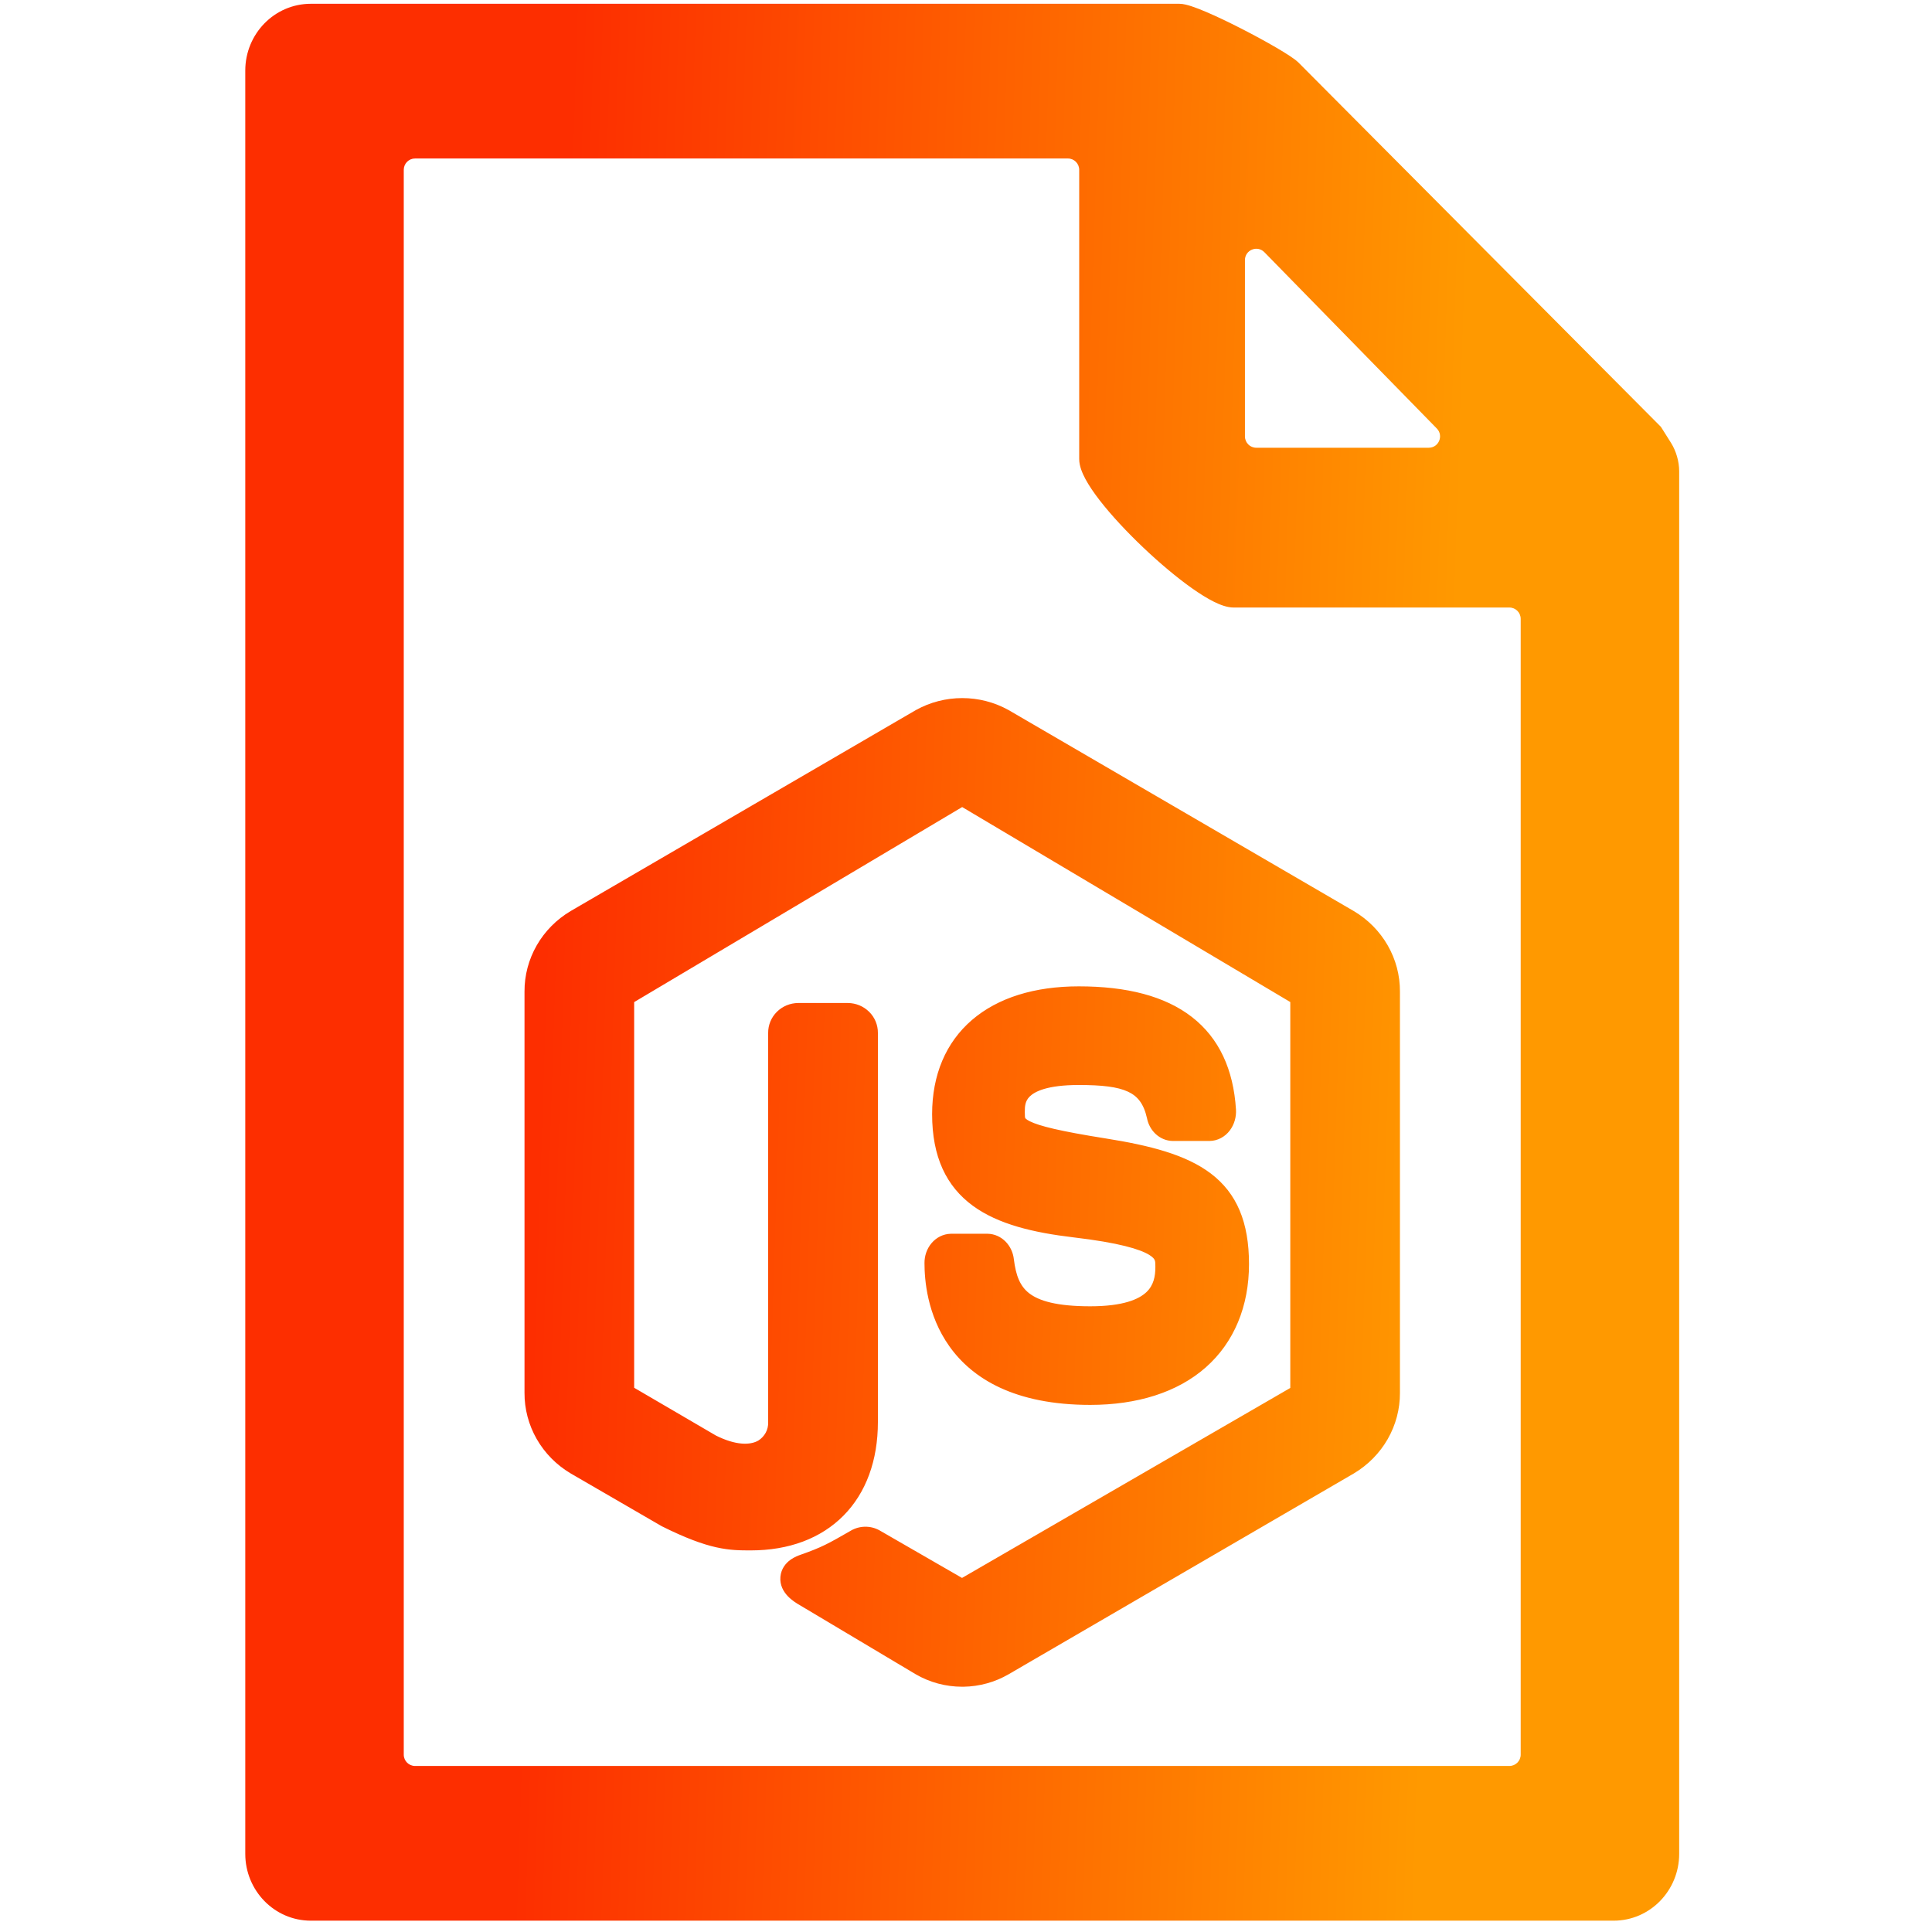
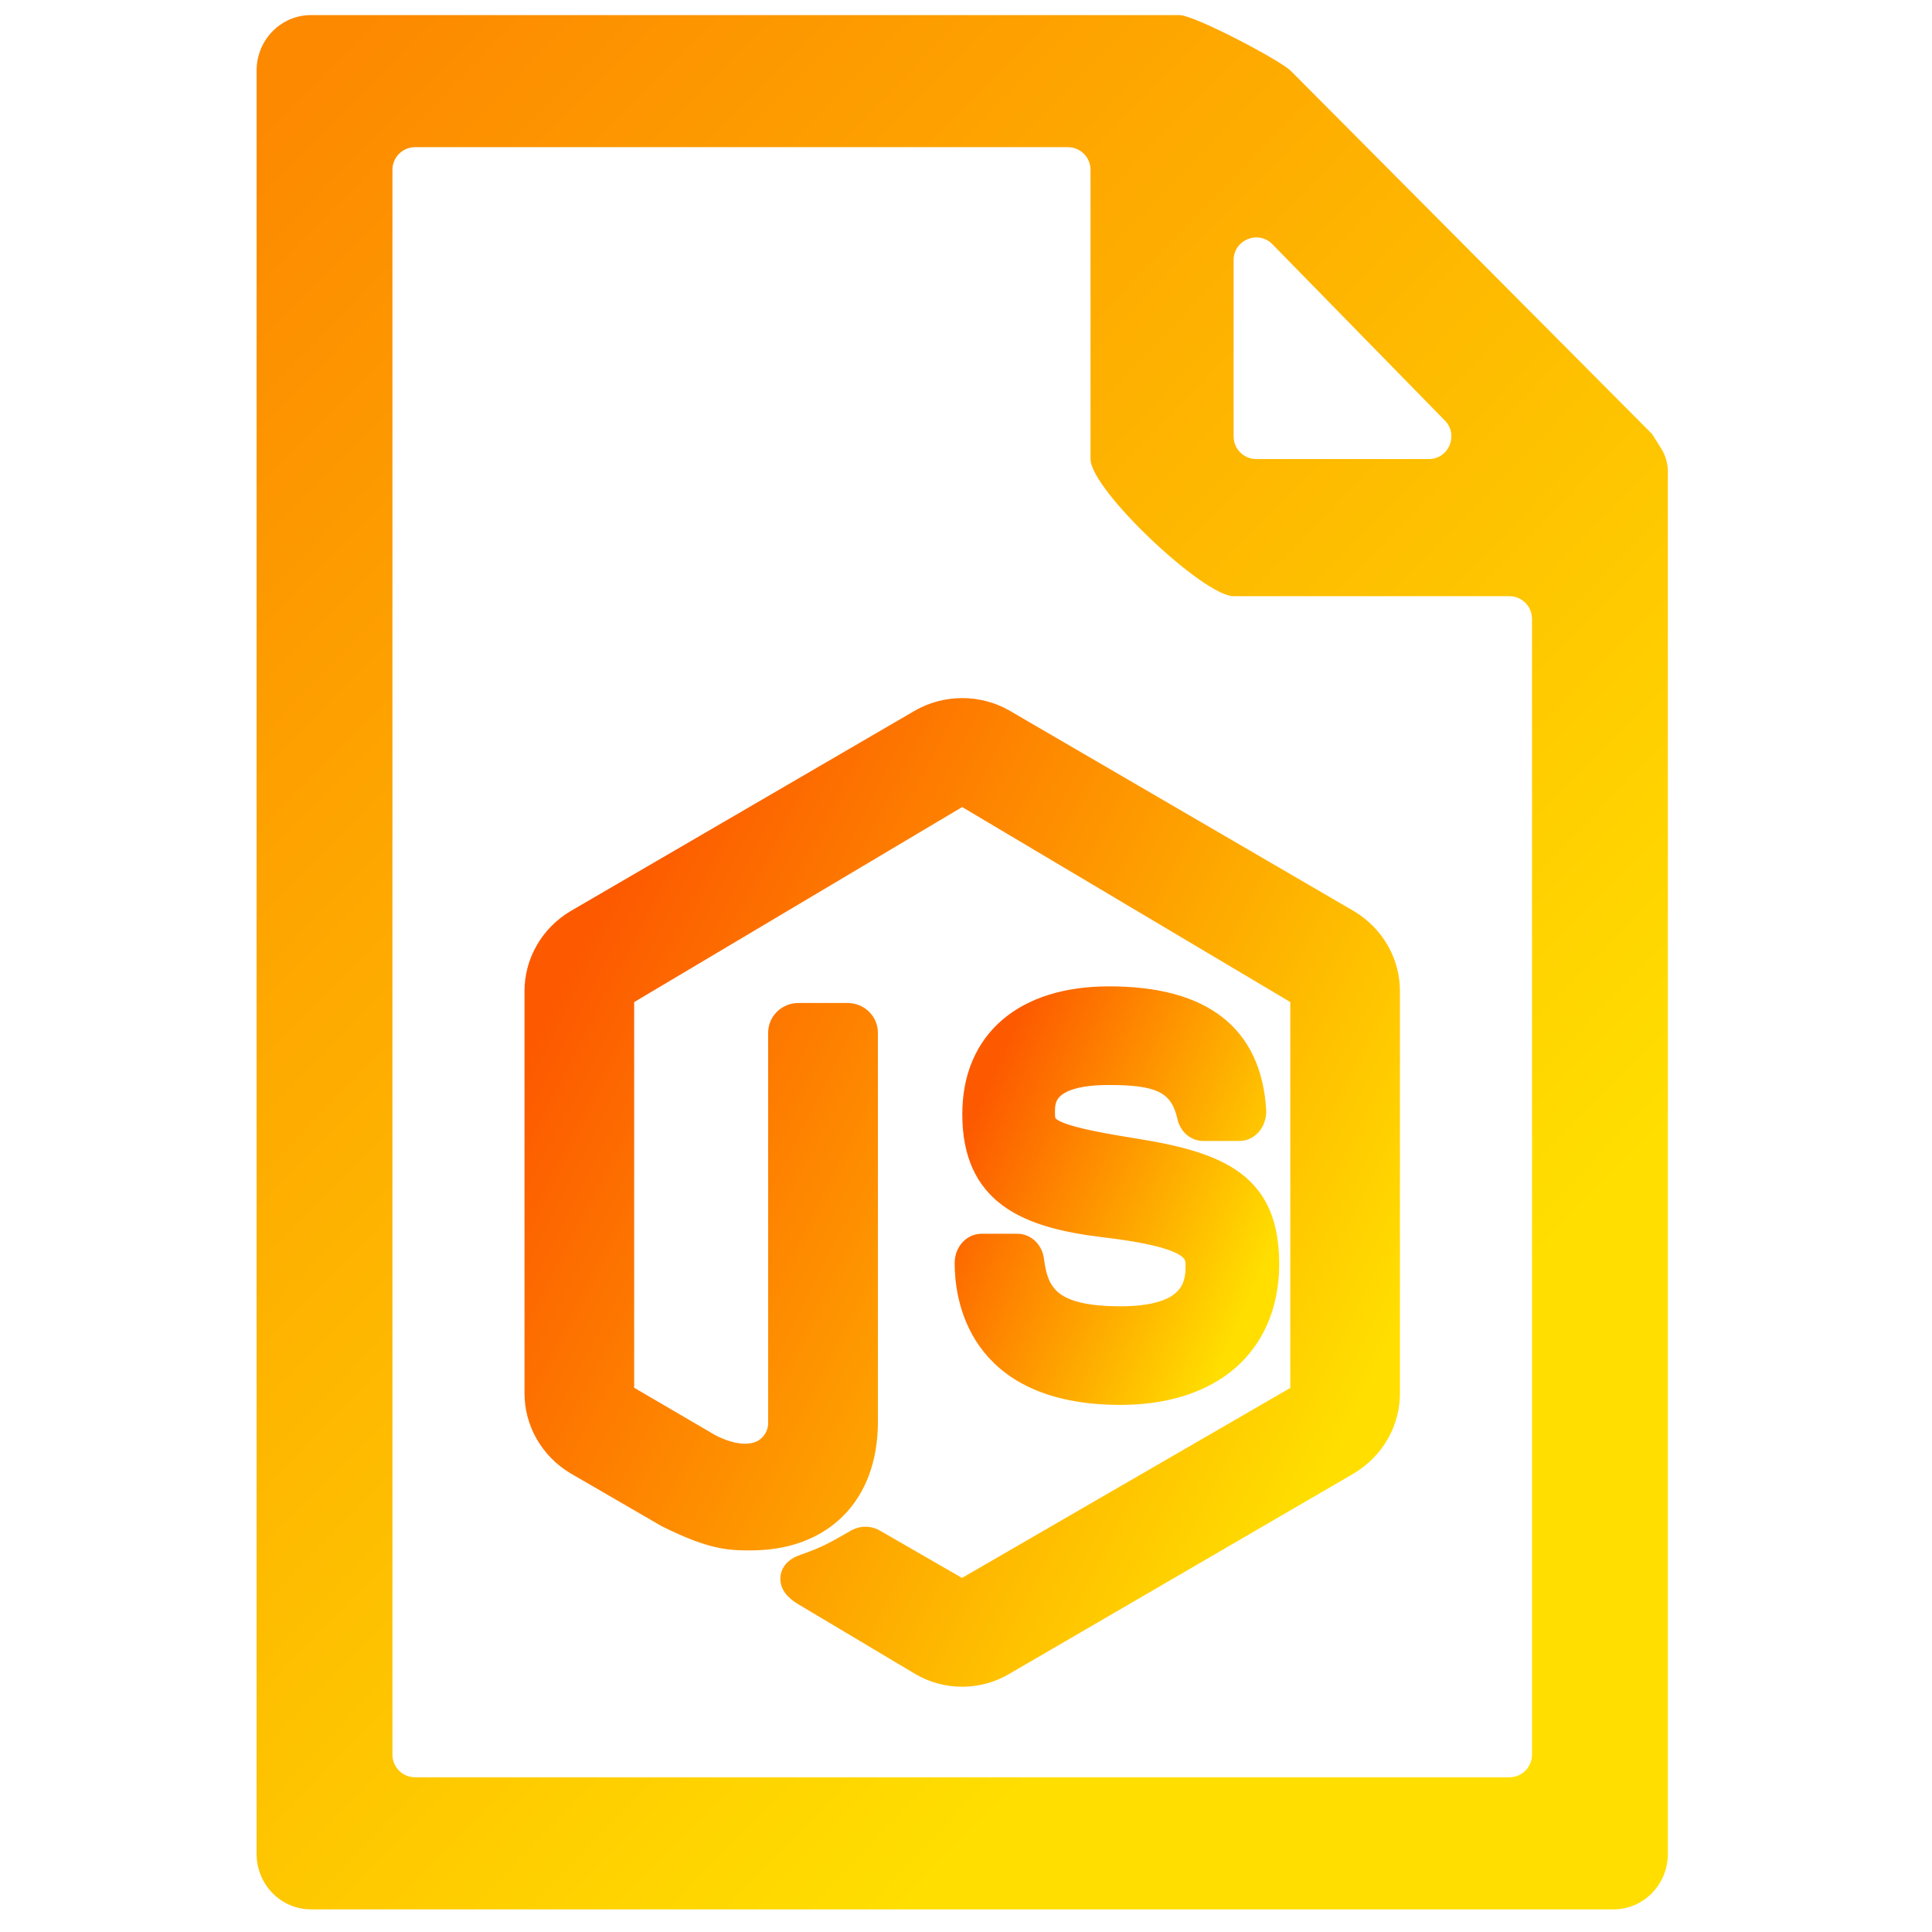
<svg xmlns="http://www.w3.org/2000/svg" width="256" height="256" viewBox="0 0 256 256" fill="none">
-   <path fill-rule="evenodd" clip-rule="evenodd" d="M220.141 59.468C220.677 60.318 221 61.433 221 62.437V68.182V245.646C221 249.708 217.78 253 213.808 253H41.192C37.22 253 34 249.708 34 245.646V9.354C34 5.292 37.22 2 41.192 2H156.269C158.291 2 169.555 7.957 171 9.354L218.9 57.5C218.9 57.5 219.068 57.767 219.309 58.149C219.546 58.525 219.854 59.013 220.141 59.468ZM168.606 32.367C166.726 30.444 163.462 31.775 163.462 34.464V57.828C163.462 59.485 164.805 60.828 166.462 60.828H189.313C191.97 60.828 193.316 57.63 191.458 55.73L168.606 32.367ZM52 232.5C52 234.157 53.343 235.5 55 235.5H200C201.657 235.5 203 234.157 203 232.5V82C203 80.343 201.657 79 200 79H163.462C159.489 79 144.5 64.889 144.5 60.828V22.5C144.5 20.843 143.157 19.5 141.5 19.5H55C53.343 19.5 52 20.843 52 22.5V232.5ZM178.632 122.02L132.894 95.388C131.251 94.478 129.393 94 127.501 94C125.61 94 123.752 94.478 122.109 95.388L76.368 122.017C74.719 122.997 73.359 124.374 72.419 126.014C71.479 127.654 70.99 129.502 71 131.379V184.566C70.99 186.444 71.479 188.293 72.419 189.934C73.359 191.575 74.719 192.954 76.368 193.937L88.362 200.89L88.43 200.927C94.486 203.936 96.805 203.936 99.491 203.936C108.949 203.936 114.826 197.993 114.826 188.426V136.856C114.831 136.212 114.574 135.592 114.109 135.133C113.644 134.673 113.011 134.411 112.348 134.404H105.762C105.099 134.411 104.466 134.673 104.001 135.133C103.537 135.592 103.279 136.212 103.285 136.856V188.426C103.308 189.164 103.135 189.896 102.782 190.55C102.429 191.204 101.908 191.759 101.269 192.16C99.533 193.188 97.011 192.971 94.165 191.545L82.671 184.829C82.627 184.8 82.591 184.76 82.566 184.715C82.542 184.669 82.529 184.618 82.53 184.566V132.13C82.531 132.07 82.548 132.011 82.579 131.958C82.609 131.906 82.651 131.861 82.703 131.827L127.385 105.258C127.419 105.242 127.455 105.234 127.493 105.234C127.53 105.234 127.567 105.242 127.6 105.258L172.309 131.827C172.359 131.863 172.401 131.911 172.429 131.965C172.457 132.02 172.471 132.081 172.47 132.142V184.566C172.471 184.62 172.46 184.674 172.437 184.723C172.392 184.821 172.293 184.878 172.199 184.932L172.196 184.934L127.695 210.689C127.626 210.729 127.553 210.769 127.473 210.768C127.394 210.768 127.321 210.729 127.253 210.689L115.929 204.161C115.59 203.946 115.198 203.822 114.794 203.801C114.389 203.781 113.986 203.865 113.625 204.044L113.525 204.101C110.371 205.916 109.523 206.387 106.598 207.421C106.121 207.59 105 207.993 104.903 209.07C104.806 210.147 105.871 210.912 106.819 211.447L122.091 220.552C123.719 221.498 125.58 221.998 127.476 222H127.647C129.497 221.972 131.306 221.472 132.894 220.552L178.632 193.945C180.28 192.959 181.639 191.579 182.579 189.937C183.519 188.294 184.008 186.445 184 184.566V131.379C184.009 129.502 183.52 127.655 182.58 126.016C181.64 124.377 180.28 123 178.632 122.02ZM144.459 174.59C135.363 174.59 133.425 171.693 132.849 167.014C132.785 166.457 132.546 165.946 132.178 165.572C131.81 165.198 131.337 164.987 130.844 164.979H126.015C125.471 164.992 124.954 165.251 124.576 165.698C124.199 166.144 123.991 166.744 124 167.365C124 171.42 125.249 184.656 144.469 184.656C150.415 184.656 155.361 183.071 158.768 180.07C162.176 177.068 164 172.702 164 167.499C164 157.055 158.025 154.196 146.256 152.327C134.293 150.431 134.293 149.465 134.293 147.352C134.293 145.83 134.293 142.268 142.941 142.268C149.096 142.268 152.39 143.155 153.444 147.83C153.537 148.348 153.783 148.815 154.14 149.152C154.498 149.489 154.946 149.677 155.41 149.685H160.256C160.542 149.682 160.824 149.609 161.082 149.472C161.341 149.335 161.572 149.136 161.758 148.889C162.131 148.393 162.317 147.749 162.276 147.098C161.649 137.211 155.31 132.197 142.949 132.197C131.715 132.197 125.01 137.968 125.01 147.632C125.01 158.229 131.959 161.224 142.398 162.465C154.593 163.902 154.593 165.999 154.593 167.852C154.6 170.739 153.549 174.59 144.459 174.59Z" fill="url(#paint0_linear_667_152)" />
-   <path d="M220.141 59.468L221.41 58.668L221.41 58.668L220.141 59.468ZM171 9.354L172.063 8.296L172.053 8.285L172.042 8.275L171 9.354ZM218.9 57.5L220.169 56.7L220.081 56.56L219.963 56.442L218.9 57.5ZM219.309 58.149L220.578 57.349L220.578 57.349L219.309 58.149ZM168.606 32.367L167.534 33.415L167.534 33.415L168.606 32.367ZM191.458 55.73L190.386 56.779L190.386 56.779L191.458 55.73ZM132.894 95.388L133.649 94.091L133.635 94.083L133.62 94.075L132.894 95.388ZM178.632 122.02L179.399 120.731L179.387 120.724L178.632 122.02ZM122.109 95.388L121.383 94.075L121.368 94.083L121.354 94.091L122.109 95.388ZM76.368 122.017L75.613 120.721L75.601 120.728L76.368 122.017ZM71 131.379L72.5 131.379L72.5 131.371L71 131.379ZM71 184.566L72.5 184.574V184.566H71ZM72.419 189.934L71.118 190.68L71.118 190.68L72.419 189.934ZM76.368 193.937L75.599 195.225L75.607 195.23L75.615 195.235L76.368 193.937ZM88.362 200.89L87.61 202.188L87.626 202.197L87.643 202.206L88.362 200.89ZM88.43 200.927L87.71 202.243L87.736 202.257L87.762 202.27L88.43 200.927ZM114.826 136.856L113.326 136.844V136.856H114.826ZM114.109 135.133L113.054 136.199L113.055 136.201L114.109 135.133ZM112.348 134.404L112.364 132.904L112.356 132.904H112.348V134.404ZM105.762 134.404V132.904H105.754L105.746 132.904L105.762 134.404ZM104.001 135.133L105.056 136.199L105.056 136.199L104.001 135.133ZM103.285 136.856H104.785L104.785 136.842L103.285 136.856ZM103.285 188.426H101.785V188.449L101.786 188.473L103.285 188.426ZM101.269 192.16L102.033 193.451L102.05 193.441L102.066 193.431L101.269 192.16ZM94.165 191.545L93.408 192.84L93.45 192.864L93.493 192.886L94.165 191.545ZM82.671 184.829L81.845 186.081L81.879 186.104L81.914 186.124L82.671 184.829ZM82.566 184.715L81.244 185.422L81.247 185.43L81.251 185.437L82.566 184.715ZM82.53 184.566L84.03 184.583L84.03 184.575V184.566H82.53ZM82.53 132.13L81.03 132.085L81.03 132.108V132.13H82.53ZM82.579 131.958L81.281 131.205L81.275 131.215L82.579 131.958ZM82.703 131.827L81.937 130.538L81.908 130.555L81.88 130.573L82.703 131.827ZM127.385 105.258L126.746 103.901L126.681 103.932L126.618 103.969L127.385 105.258ZM127.6 105.258L128.366 103.969L128.312 103.936L128.254 103.908L127.6 105.258ZM172.309 131.827L173.185 130.61L173.132 130.571L173.075 130.538L172.309 131.827ZM172.429 131.965L173.766 131.284L173.761 131.275L172.429 131.965ZM172.47 132.142L170.97 132.118L170.97 132.13V132.142H172.47ZM172.47 184.566H170.97V184.58L170.97 184.594L172.47 184.566ZM172.437 184.723L171.079 184.086L171.077 184.091L172.437 184.723ZM172.199 184.932L171.448 183.634L171.445 183.636L172.199 184.932ZM172.196 184.934L172.947 186.232L172.951 186.23L172.196 184.934ZM127.695 210.689L126.944 209.391L126.943 209.391L127.695 210.689ZM127.473 210.768L127.492 209.268L127.482 209.268H127.473V210.768ZM127.253 210.689L128.014 209.396L128.002 209.389L127.253 210.689ZM115.929 204.161L115.126 205.428L115.152 205.445L115.18 205.461L115.929 204.161ZM114.794 203.801L114.872 202.303L114.868 202.303L114.794 203.801ZM113.625 204.044L112.959 202.7L112.92 202.719L112.882 202.741L113.625 204.044ZM113.525 204.101L112.782 202.798L112.777 202.801L113.525 204.101ZM106.598 207.421L106.098 206.007L106.097 206.007L106.598 207.421ZM106.819 211.447L107.587 210.159L107.572 210.149L107.556 210.141L106.819 211.447ZM122.091 220.552L121.323 221.84L121.33 221.845L121.337 221.849L122.091 220.552ZM127.476 222L127.474 223.5H127.476V222ZM127.647 222V223.5H127.658L127.67 223.5L127.647 222ZM132.894 220.552L133.646 221.85L133.648 221.849L132.894 220.552ZM178.632 193.945L179.386 195.242L179.394 195.237L179.402 195.232L178.632 193.945ZM182.579 189.937L183.881 190.682L183.881 190.682L182.579 189.937ZM184 184.566L182.5 184.566L182.5 184.572L184 184.566ZM184 131.379L182.5 131.372V131.379H184ZM132.849 167.014L131.359 167.185L131.361 167.197L132.849 167.014ZM132.178 165.572L133.247 164.52L133.247 164.52L132.178 165.572ZM130.844 164.979L130.869 163.479L130.856 163.479H130.844V164.979ZM126.015 164.979V163.479H125.997L125.979 163.479L126.015 164.979ZM124.576 165.698L123.431 164.729L123.431 164.73L124.576 165.698ZM124 167.365H125.5V167.354L125.5 167.343L124 167.365ZM158.768 180.07L159.76 181.196L159.76 181.196L158.768 180.07ZM146.256 152.327L146.492 150.846L146.491 150.846L146.256 152.327ZM153.444 147.83L154.921 147.565L154.915 147.532L154.908 147.5L153.444 147.83ZM154.14 149.152L153.111 150.243L153.112 150.244L154.14 149.152ZM155.41 149.685L155.384 151.185L155.397 151.185H155.41V149.685ZM160.256 149.685V151.185H160.264L160.272 151.185L160.256 149.685ZM161.082 149.472L160.381 148.146L160.379 148.147L161.082 149.472ZM161.758 148.889L162.957 149.791L162.957 149.791L161.758 148.889ZM162.276 147.098L163.773 147.004L163.773 147.003L162.276 147.098ZM142.398 162.465L142.221 163.955L142.223 163.955L142.398 162.465ZM154.593 167.852L153.093 167.852L153.093 167.856L154.593 167.852ZM222.5 62.437C222.5 61.149 222.096 59.757 221.41 58.668L218.872 60.269C219.258 60.88 219.5 61.717 219.5 62.437H222.5ZM222.5 68.182V62.437H219.5V68.182H222.5ZM222.5 245.646V68.182H219.5V245.646H222.5ZM213.808 254.5C218.64 254.5 222.5 250.505 222.5 245.646H219.5C219.5 248.911 216.92 251.5 213.808 251.5V254.5ZM41.192 254.5H213.808V251.5H41.192V254.5ZM32.5 245.646C32.5 250.505 36.361 254.5 41.192 254.5V251.5C38.08 251.5 35.5 248.911 35.5 245.646H32.5ZM32.5 9.354V245.646H35.5V9.354H32.5ZM41.192 0.5C36.361 0.5 32.5 4.496 32.5 9.354H35.5C35.5 6.089 38.08 3.5 41.192 3.5V0.5ZM156.269 0.5H41.192V3.5H156.269V0.5ZM172.042 8.275C171.751 7.994 171.312 7.682 170.86 7.384C170.38 7.068 169.789 6.706 169.13 6.321C167.811 5.549 166.179 4.66 164.535 3.818C162.892 2.977 161.215 2.171 159.808 1.573C159.106 1.274 158.452 1.018 157.891 0.834C157.384 0.667 156.785 0.5 156.269 0.5V3.5C156.259 3.5 156.453 3.519 156.955 3.684C157.403 3.831 157.972 4.051 158.633 4.333C159.952 4.894 161.561 5.666 163.167 6.488C164.772 7.31 166.353 8.172 167.616 8.91C168.248 9.28 168.79 9.613 169.21 9.889C169.658 10.185 169.887 10.364 169.958 10.432L172.042 8.275ZM219.963 56.442L172.063 8.296L169.937 10.412L217.837 58.558L219.963 56.442ZM220.578 57.349C220.458 57.158 220.355 56.996 220.283 56.881C220.247 56.824 220.219 56.779 220.199 56.748C220.189 56.732 220.182 56.721 220.177 56.712C220.174 56.709 220.172 56.705 220.171 56.703C220.17 56.702 220.17 56.702 220.17 56.701C220.169 56.701 220.169 56.701 220.169 56.7C220.169 56.7 220.169 56.7 220.169 56.7C220.169 56.7 220.169 56.7 220.169 56.7C220.169 56.7 220.169 56.7 220.169 56.7C220.169 56.7 220.169 56.7 218.9 57.5C217.631 58.3 217.631 58.3 217.631 58.3C217.631 58.3 217.631 58.3 217.631 58.3C217.631 58.3 217.631 58.3 217.631 58.3C217.631 58.3 217.631 58.3 217.631 58.3C217.631 58.3 217.631 58.3 217.631 58.3C217.632 58.301 217.632 58.302 217.633 58.303C217.634 58.305 217.636 58.308 217.639 58.312C217.644 58.32 217.651 58.332 217.661 58.347C217.681 58.378 217.709 58.424 217.745 58.481C217.817 58.596 217.92 58.758 218.04 58.949L220.578 57.349ZM221.41 58.668C221.122 58.212 220.815 57.725 220.578 57.349L218.04 58.949C218.277 59.325 218.585 59.813 218.872 60.269L221.41 58.668ZM164.962 34.464C164.962 33.12 166.594 32.455 167.534 33.415L169.678 31.318C166.858 28.434 161.962 30.431 161.962 34.464H164.962ZM164.962 57.828V34.464H161.962V57.828H164.962ZM166.462 59.328C165.633 59.328 164.962 58.657 164.962 57.828H161.962C161.962 60.313 163.977 62.328 166.462 62.328V59.328ZM189.313 59.328H166.462V62.328H189.313V59.328ZM190.386 56.779C191.314 57.729 190.642 59.328 189.313 59.328V62.328C193.298 62.328 195.318 57.531 192.53 54.681L190.386 56.779ZM167.534 33.415L190.386 56.779L192.53 54.682L169.678 31.318L167.534 33.415ZM55 234C54.172 234 53.5 233.329 53.5 232.5H50.5C50.5 234.985 52.515 237 55 237V234ZM200 234H55V237H200V234ZM201.5 232.5C201.5 233.329 200.829 234 200 234V237C202.485 237 204.5 234.985 204.5 232.5H201.5ZM201.5 82V232.5H204.5V82H201.5ZM200 80.5C200.829 80.5 201.5 81.171 201.5 82H204.5C204.5 79.515 202.485 77.5 200 77.5V80.5ZM163.462 80.5H200V77.5H163.462V80.5ZM143 60.828C143 61.723 143.386 62.661 143.832 63.487C144.302 64.36 144.956 65.316 145.718 66.299C147.245 68.27 149.299 70.471 151.458 72.524C153.617 74.577 155.92 76.518 157.958 77.957C158.975 78.675 159.955 79.288 160.837 79.728C161.671 80.144 162.601 80.5 163.462 80.5V77.5C163.329 77.5 162.922 77.415 162.176 77.043C161.478 76.695 160.635 76.174 159.688 75.506C157.799 74.172 155.609 72.332 153.525 70.35C151.44 68.367 149.498 66.279 148.09 64.462C147.384 63.552 146.837 62.739 146.472 62.063C146.082 61.34 146 60.949 146 60.828H143ZM143 22.5V60.828H146V22.5H143ZM141.5 21C142.329 21 143 21.672 143 22.5H146C146 20.015 143.985 18 141.5 18V21ZM55 21H141.5V18H55V21ZM53.5 22.5C53.5 21.672 54.172 21 55 21V18C52.515 18 50.5 20.015 50.5 22.5H53.5ZM53.5 232.5V22.5H50.5V232.5H53.5ZM132.139 96.684L177.877 123.316L179.387 120.724L133.649 94.091L132.139 96.684ZM127.501 95.5C129.141 95.5 130.749 95.915 132.168 96.7L133.62 94.075C131.753 93.042 129.645 92.5 127.501 92.5V95.5ZM122.835 96.7C124.254 95.915 125.862 95.5 127.501 95.5V92.5C125.358 92.5 123.249 93.042 121.383 94.075L122.835 96.7ZM77.122 123.313L122.864 96.684L121.354 94.091L75.613 120.721L77.122 123.313ZM73.72 126.76C74.53 125.347 75.705 124.156 77.134 123.306L75.601 120.728C73.734 121.838 72.188 123.401 71.118 125.268L73.72 126.76ZM72.5 131.371C72.492 129.76 72.911 128.172 73.72 126.76L71.118 125.268C70.047 127.136 69.489 129.244 69.5 131.387L72.5 131.371ZM72.5 184.566V131.379H69.5V184.566H72.5ZM73.721 189.188C72.911 187.775 72.492 186.186 72.5 184.574L69.5 184.558C69.489 186.702 70.047 188.811 71.118 190.68L73.721 189.188ZM77.136 192.649C75.706 191.796 74.531 190.602 73.721 189.188L71.118 190.68C72.188 192.548 73.733 194.112 75.599 195.225L77.136 192.649ZM89.114 199.592L77.12 192.639L75.615 195.235L87.61 202.188L89.114 199.592ZM89.149 199.611L89.081 199.574L87.643 202.206L87.71 202.243L89.149 199.611ZM99.491 202.436C98.157 202.436 97.05 202.433 95.553 202.096C94.038 201.756 92.062 201.057 89.097 199.584L87.762 202.27C90.853 203.806 93.065 204.612 94.895 205.023C96.743 205.439 98.139 205.436 99.491 205.436V202.436ZM113.326 188.426C113.326 192.9 111.957 196.369 109.639 198.714C107.322 201.057 103.901 202.436 99.491 202.436V205.436C104.539 205.436 108.786 203.843 111.772 200.823C114.756 197.805 116.326 193.519 116.326 188.426H113.326ZM113.326 136.856V188.426H116.326V136.856H113.326ZM113.055 136.201C113.235 136.378 113.328 136.61 113.326 136.844L116.326 136.868C116.334 135.814 115.913 134.806 115.163 134.065L113.055 136.201ZM112.332 135.904C112.612 135.907 112.87 136.018 113.054 136.199L115.164 134.067C114.418 133.328 113.41 132.915 112.364 132.904L112.332 135.904ZM105.762 135.904H112.348V132.904H105.762V135.904ZM105.056 136.199C105.24 136.018 105.498 135.907 105.778 135.904L105.746 132.904C104.7 132.915 103.692 133.328 102.946 134.067L105.056 136.199ZM104.785 136.842C104.783 136.61 104.875 136.378 105.056 136.199L102.946 134.067C102.199 134.806 101.775 135.814 101.785 136.87L104.785 136.842ZM104.785 188.426V136.856H101.785V188.426H104.785ZM104.102 191.262C104.58 190.377 104.816 189.383 104.784 188.379L101.786 188.473C101.8 188.945 101.69 189.415 101.462 189.838L104.102 191.262ZM102.066 193.431C102.922 192.894 103.624 192.147 104.102 191.262L101.462 189.838C101.234 190.261 100.894 190.624 100.472 190.889L102.066 193.431ZM93.493 192.886C96.521 194.403 99.647 194.863 102.033 193.451L100.505 190.869C99.418 191.513 97.5 191.539 94.837 190.204L93.493 192.886ZM81.914 186.124L93.408 192.84L94.922 190.25L83.428 183.534L81.914 186.124ZM81.251 185.437C81.388 185.686 81.588 185.912 81.845 186.081L83.496 183.577C83.665 183.688 83.794 183.834 83.881 183.993L81.251 185.437ZM81.03 184.549C81.026 184.856 81.101 185.156 81.244 185.422L83.889 184.008C83.982 184.182 84.032 184.38 84.03 184.583L81.03 184.549ZM81.03 132.13V184.566H84.03V132.13H81.03ZM81.275 131.215C81.126 131.477 81.04 131.774 81.03 132.085L84.029 132.175C84.023 132.366 83.97 132.545 83.882 132.701L81.275 131.215ZM81.88 130.573C81.639 130.731 81.431 130.946 81.281 131.205L83.876 132.711C83.786 132.866 83.664 132.99 83.526 133.081L81.88 130.573ZM126.618 103.969L81.937 130.538L83.47 133.116L128.152 106.547L126.618 103.969ZM127.493 103.734C127.237 103.734 126.982 103.79 126.746 103.901L128.024 106.615C127.856 106.694 127.673 106.734 127.493 106.734V103.734ZM128.254 103.908C128.005 103.787 127.742 103.734 127.493 103.734V106.734C127.318 106.734 127.129 106.697 126.946 106.608L128.254 103.908ZM173.075 130.538L128.366 103.969L126.834 106.547L171.543 133.116L173.075 130.538ZM173.761 131.275C173.621 131.005 173.42 130.778 173.185 130.61L171.433 133.044C171.298 132.948 171.181 132.817 171.097 132.655L173.761 131.275ZM173.97 132.166C173.975 131.861 173.905 131.558 173.766 131.284L171.092 132.646C171.009 132.482 170.967 132.301 170.97 132.118L173.97 132.166ZM173.97 184.566V132.142H170.97V184.566H173.97ZM173.795 185.36C173.919 185.095 173.975 184.812 173.97 184.538L170.97 184.594C170.967 184.428 171.001 184.253 171.079 184.086L173.795 185.36ZM172.951 186.23C172.98 186.213 173.125 186.132 173.267 186.02C173.423 185.897 173.644 185.685 173.797 185.355L171.077 184.091C171.184 183.859 171.333 183.725 171.405 183.668C171.464 183.622 171.513 183.596 171.448 183.634L172.951 186.23ZM172.951 186.23L172.954 186.228L171.445 183.636L171.441 183.638L172.951 186.23ZM128.446 211.987L172.947 186.232L171.445 183.636L126.944 209.391L128.446 211.987ZM127.454 212.268C128.007 212.275 128.424 212 128.447 211.987L126.943 209.391C126.907 209.412 126.954 209.382 127.027 209.353C127.109 209.32 127.273 209.265 127.492 209.268L127.454 212.268ZM126.492 211.982C126.537 212.008 126.937 212.268 127.473 212.268V209.268C127.682 209.268 127.839 209.32 127.919 209.352C127.993 209.382 128.039 209.411 128.014 209.396L126.492 211.982ZM115.18 205.461L126.504 211.989L128.002 209.389L116.678 202.861L115.18 205.461ZM114.716 205.299C114.866 205.307 115.007 205.353 115.126 205.428L116.732 202.894C116.173 202.539 115.53 202.337 114.872 202.303L114.716 205.299ZM114.291 205.388C114.422 205.323 114.57 205.292 114.72 205.299L114.868 202.303C114.208 202.27 113.55 202.407 112.959 202.7L114.291 205.388ZM114.268 205.404L114.368 205.347L112.882 202.741L112.782 202.798L114.268 205.404ZM107.098 208.835C110.147 207.758 111.084 207.236 114.273 205.401L112.777 202.801C109.658 204.596 108.899 205.016 106.098 206.007L107.098 208.835ZM106.397 209.205C106.398 209.196 106.399 209.196 106.397 209.201C106.395 209.206 106.393 209.208 106.395 209.206C106.399 209.199 106.423 209.167 106.491 209.117C106.647 209.004 106.856 208.921 107.099 208.835L106.097 206.007C105.863 206.09 105.273 206.293 104.725 206.693C104.149 207.112 103.508 207.832 103.409 208.935L106.397 209.205ZM107.556 210.141C107.116 209.892 106.772 209.655 106.557 209.429C106.457 209.324 106.417 209.253 106.403 209.221C106.397 209.206 106.396 209.201 106.396 209.203C106.397 209.206 106.397 209.207 106.397 209.205L103.409 208.935C103.308 210.057 103.837 210.921 104.381 211.494C104.912 212.054 105.574 212.467 106.082 212.753L107.556 210.141ZM122.859 219.264L107.587 210.159L106.051 212.735L121.323 221.84L122.859 219.264ZM127.478 220.5C125.843 220.498 124.242 220.067 122.845 219.255L121.337 221.849C123.196 222.929 125.316 223.498 127.474 223.5L127.478 220.5ZM127.647 220.5H127.476V223.5H127.647V220.5ZM132.142 219.254C130.777 220.045 129.219 220.476 127.624 220.5L127.67 223.5C129.774 223.468 131.835 222.899 133.646 221.85L132.142 219.254ZM177.878 192.648L132.14 219.255L133.648 221.849L179.386 195.242L177.878 192.648ZM181.277 189.192C180.467 190.607 179.293 191.802 177.862 192.658L179.402 195.232C181.267 194.116 182.811 192.551 183.881 190.682L181.277 189.192ZM182.5 184.572C182.507 186.186 182.087 187.776 181.277 189.192L183.881 190.682C184.951 188.812 185.509 186.704 185.5 184.56L182.5 184.572ZM182.5 131.379V184.566H185.5V131.379H182.5ZM181.279 126.762C182.088 128.174 182.508 129.761 182.5 131.372L185.5 131.386C185.51 129.243 184.952 127.136 183.881 125.27L181.279 126.762ZM177.865 123.309C179.295 124.159 180.469 125.35 181.279 126.762L183.881 125.27C182.811 123.404 181.265 121.841 179.399 120.731L177.865 123.309ZM131.361 167.197C131.666 169.675 132.372 172.066 134.542 173.743C136.639 175.365 139.818 176.09 144.459 176.09V173.09C140.005 173.09 137.667 172.367 136.377 171.37C135.159 170.429 134.609 169.032 134.338 166.831L131.361 167.197ZM131.109 166.624C131.228 166.745 131.331 166.94 131.359 167.185L134.339 166.843C134.24 165.974 133.864 165.147 133.247 164.52L131.109 166.624ZM130.82 166.479C130.89 166.48 130.996 166.509 131.109 166.624L133.247 164.52C132.625 163.887 131.784 163.494 130.869 163.479L130.82 166.479ZM126.015 166.479H130.844V163.479H126.015V166.479ZM125.722 166.667C125.848 166.518 125.973 166.48 126.051 166.479L125.979 163.479C124.97 163.504 124.061 163.984 123.431 164.729L125.722 166.667ZM125.5 167.343C125.496 167.061 125.593 166.819 125.722 166.666L123.431 164.73C122.806 165.469 122.487 166.427 122.5 167.387L125.5 167.343ZM144.469 183.156C135.244 183.156 130.629 180.006 128.25 176.662C125.803 173.223 125.5 169.277 125.5 167.365H122.5C122.5 169.508 122.822 174.208 125.805 178.401C128.855 182.688 134.475 186.156 144.469 186.156V183.156ZM157.777 178.944C154.72 181.637 150.166 183.156 144.469 183.156V186.156C150.665 186.156 156.003 184.505 159.76 181.196L157.777 178.944ZM162.5 167.499C162.5 172.338 160.814 176.269 157.777 178.944L159.76 181.196C163.538 177.867 165.5 173.066 165.5 167.499H162.5ZM146.021 153.808C151.905 154.743 155.997 155.887 158.634 157.892C161.123 159.784 162.5 162.6 162.5 167.499H165.5C165.5 161.954 163.89 158.119 160.449 155.503C157.156 153 152.376 151.78 146.492 150.846L146.021 153.808ZM132.793 147.352C132.793 147.808 132.77 148.605 133.111 149.367C133.49 150.213 134.191 150.802 135.121 151.264C136.861 152.128 140.095 152.869 146.021 153.809L146.491 150.846C140.455 149.889 137.707 149.199 136.456 148.577C136.17 148.436 136.018 148.322 135.939 148.25C135.869 148.186 135.854 148.152 135.849 148.141C135.817 148.069 135.793 147.952 135.793 147.352H132.793ZM142.941 140.768C138.479 140.768 135.818 141.675 134.314 143.178C132.763 144.729 132.793 146.578 132.793 147.352H135.793C135.793 146.604 135.823 145.911 136.435 145.3C137.093 144.642 138.755 143.768 142.941 143.768V140.768ZM154.908 147.5C154.297 144.791 152.956 142.972 150.741 141.937C148.686 140.977 146.022 140.768 142.941 140.768V143.768C146.016 143.768 148.076 144.003 149.47 144.655C150.705 145.232 151.538 146.194 151.981 148.16L154.908 147.5ZM155.17 148.061C155.063 147.961 154.961 147.791 154.921 147.565L151.968 148.095C152.113 148.905 152.503 149.669 153.111 150.243L155.17 148.061ZM155.436 148.185C155.369 148.184 155.272 148.158 155.168 148.06L153.112 150.244C153.724 150.82 154.524 151.17 155.384 151.185L155.436 148.185ZM160.256 148.185H155.41V151.185H160.256V148.185ZM160.379 148.147C160.327 148.175 160.28 148.185 160.241 148.185L160.272 151.185C160.805 151.179 161.322 151.043 161.786 150.797L160.379 148.147ZM160.56 147.987C160.5 148.067 160.435 148.117 160.381 148.146L161.784 150.798C162.247 150.553 162.645 150.205 162.957 149.791L160.56 147.987ZM160.779 147.192C160.799 147.507 160.705 147.793 160.559 147.987L162.957 149.791C163.557 148.993 163.835 147.991 163.773 147.004L160.779 147.192ZM142.949 133.697C148.958 133.697 153.252 134.92 156.093 137.125C158.884 139.29 160.486 142.57 160.779 147.193L163.773 147.003C163.439 141.739 161.558 137.568 157.933 134.755C154.357 131.981 149.301 130.697 142.949 130.697V133.697ZM126.51 147.632C126.51 143.169 128.044 139.752 130.745 137.428C133.476 135.078 137.574 133.697 142.949 133.697V130.697C137.091 130.697 132.219 132.202 128.789 135.154C125.329 138.131 123.51 142.431 123.51 147.632H126.51ZM142.575 160.976C137.395 160.36 133.385 159.332 130.676 157.347C128.093 155.455 126.51 152.551 126.51 147.632H123.51C123.51 153.31 125.402 157.202 128.903 159.767C132.278 162.24 136.962 163.329 142.221 163.955L142.575 160.976ZM156.093 167.852C156.093 167.423 156.109 166.662 155.797 165.877C155.462 165.035 154.83 164.323 153.853 163.724C152.02 162.599 148.668 161.693 142.574 160.975L142.223 163.955C148.323 164.674 151.069 165.535 152.284 166.281C152.832 166.617 152.962 166.867 153.009 166.984C153.078 167.159 153.093 167.355 153.093 167.852H156.093ZM144.459 176.09C149.167 176.09 152.165 175.101 153.969 173.393C155.81 171.65 156.097 169.456 156.093 167.848L153.093 167.856C153.096 169.135 152.862 170.31 151.906 171.214C150.914 172.154 148.842 173.09 144.459 173.09V176.09Z" fill="url(#paint1_linear_667_152)" />
+   <path d="M221 62.437C221 61.433 220.677 60.318 220.141 59.468C219.561 58.549 218.901 57.501 218.9 57.5L171 9.354C169.555 7.957 158.291 2 156.269 2H41.192C37.22 2 34 5.292 34 9.354V245.646C34 249.708 37.22 253 41.192 253H213.808C217.78 253 221 249.708 221 245.646V68.182C221 66.486 221 65.708 221 62.437ZM163.462 34.464C163.462 31.775 166.726 30.444 168.606 32.367L191.458 55.73C193.316 57.63 191.97 60.828 189.313 60.828H166.462C164.805 60.828 163.462 59.485 163.462 57.828V34.464ZM55 235.5C53.343 235.5 52 234.157 52 232.5V22.5C52 20.843 53.343 19.5 55 19.5H141.5C143.157 19.5 144.5 20.843 144.5 22.5V60.828C144.5 64.889 159.489 79 163.462 79H200C201.657 79 203 80.343 203 82V232.5C203 234.157 201.657 235.5 200 235.5H55Z" fill="url(#paint0_linear)" />
+   <path d="M148.459 174.59C139.363 174.59 137.425 171.693 136.849 167.014C136.785 166.457 136.546 165.946 136.178 165.572C135.81 165.198 135.337 164.987 134.844 164.979H130.015C129.471 164.992 128.954 165.251 128.576 165.698C128.199 166.144 127.991 166.744 128 167.365C128 171.42 129.249 184.656 148.469 184.656C154.415 184.656 159.361 183.071 162.768 180.07C166.176 177.068 168 172.702 168 167.499C168 157.055 162.025 154.196 150.256 152.327C138.293 150.431 138.293 149.465 138.293 147.352C138.293 145.83 138.293 142.268 146.941 142.268C153.096 142.268 156.39 143.155 157.444 147.83C157.537 148.348 157.783 148.815 158.14 149.152C158.498 149.489 158.946 149.677 159.41 149.685H164.256C164.542 149.682 164.824 149.609 165.082 149.472C165.341 149.335 165.572 149.136 165.758 148.889C166.131 148.393 166.317 147.749 166.276 147.098C165.649 137.211 159.31 132.197 146.949 132.197C135.715 132.197 129.01 137.968 129.01 147.632C129.01 158.229 135.959 161.224 146.398 162.465C158.593 163.902 158.593 165.999 158.593 167.852C158.6 170.739 157.549 174.59 148.459 174.59Z" fill="url(#paint1_linear)" stroke="url(#paint2_linear)" stroke-width="3" />
+   <path d="M178.632 122.02L132.894 95.388C131.251 94.478 129.393 94 127.501 94C125.61 94 123.752 94.478 122.109 95.388L76.368 122.017C74.719 122.997 73.359 124.374 72.419 126.014C71.479 127.654 70.99 129.502 71 131.379V184.566C70.99 186.444 71.479 188.293 72.419 189.934C73.359 191.575 74.719 192.954 76.368 193.937L88.362 200.89L88.43 200.927C94.486 203.936 96.805 203.936 99.491 203.936C108.949 203.936 114.826 197.993 114.826 188.426V136.856C114.831 136.212 114.574 135.592 114.109 135.133C113.644 134.673 113.011 134.411 112.348 134.404H105.762C105.099 134.411 104.466 134.673 104.001 135.133C103.537 135.592 103.279 136.212 103.285 136.856V188.426C103.308 189.164 103.135 189.896 102.782 190.55C102.429 191.204 101.908 191.759 101.269 192.16C99.533 193.188 97.011 192.971 94.165 191.545L82.671 184.829C82.627 184.8 82.591 184.76 82.566 184.715C82.542 184.669 82.529 184.618 82.53 184.566V132.13C82.531 132.07 82.548 132.011 82.579 131.958C82.609 131.906 82.651 131.861 82.703 131.827L127.385 105.258C127.419 105.242 127.455 105.234 127.493 105.234C127.53 105.234 127.567 105.242 127.6 105.258L172.309 131.827C172.359 131.863 172.401 131.911 172.429 131.965C172.457 132.02 172.471 132.081 172.47 132.142V184.566C172.471 184.62 172.46 184.674 172.437 184.723V184.723C172.391 184.822 172.291 184.879 172.196 184.934L127.695 210.689C127.626 210.729 127.553 210.769 127.473 210.768V210.768C127.394 210.768 127.321 210.729 127.253 210.689L115.929 204.161C115.59 203.946 115.198 203.822 114.794 203.801C114.389 203.781 113.986 203.865 113.625 204.044L113.525 204.101C110.371 205.916 109.523 206.387 106.598 207.421C106.121 207.59 105 207.993 104.903 209.07C104.806 210.147 105.871 210.912 106.819 211.447L122.091 220.552C123.719 221.498 125.58 221.998 127.476 222H127.647C129.497 221.972 131.306 221.472 132.894 220.552L178.632 193.945C180.28 192.959 181.639 191.579 182.579 189.937C183.519 188.294 184.008 186.445 184 184.566V131.379C184.009 129.502 183.52 127.655 182.58 126.016C181.64 124.377 180.28 123 178.632 122.02Z" fill="url(#paint3_linear)" stroke="url(#paint4_linear)" stroke-width="3" />
  <defs>
-     <linearGradient id="paint0_linear_667_152" x1="71" y1="158" x2="190.605" y2="161.815" gradientUnits="userSpaceOnUse">
-       <stop stop-color="#FD2E00" />
-       <stop offset="1" stop-color="#FF9900" />
+     <linearGradient id="paint0_linear" x1="40" y1="11" x2="202" y2="169" gradientUnits="userSpaceOnUse">
+       <stop stop-color="#FD8900" />
+       <stop offset="1" stop-color="#FFDE00" />
    </linearGradient>
-     <linearGradient id="paint1_linear_667_152" x1="71" y1="158" x2="190.605" y2="161.815" gradientUnits="userSpaceOnUse">
-       <stop stop-color="#FD2E00" />
-       <stop offset="1" stop-color="#FF9900" />
+     <linearGradient id="paint1_linear" x1="128" y1="149.752" x2="167.702" y2="167.353" gradientUnits="userSpaceOnUse">
+       <stop stop-color="#FD5900" />
+       <stop offset="1" stop-color="#FFDE00" />
+     </linearGradient>
+     <linearGradient id="paint2_linear" x1="128" y1="149.753" x2="167.702" y2="167.353" gradientUnits="userSpaceOnUse">
+       <stop stop-color="#FD5900" />
+       <stop offset="1" stop-color="#FFDE00" />
+     </linearGradient>
+     <linearGradient id="paint3_linear" x1="71" y1="136.837" x2="177.219" y2="191.355" gradientUnits="userSpaceOnUse">
+       <stop stop-color="#FD5900" />
+       <stop offset="1" stop-color="#FFDE00" />
+     </linearGradient>
+     <linearGradient id="paint4_linear" x1="71" y1="136.837" x2="177.219" y2="191.355" gradientUnits="userSpaceOnUse">
+       <stop stop-color="#FD5900" />
+       <stop offset="1" stop-color="#FFDE00" />
    </linearGradient>
  </defs>
</svg>
